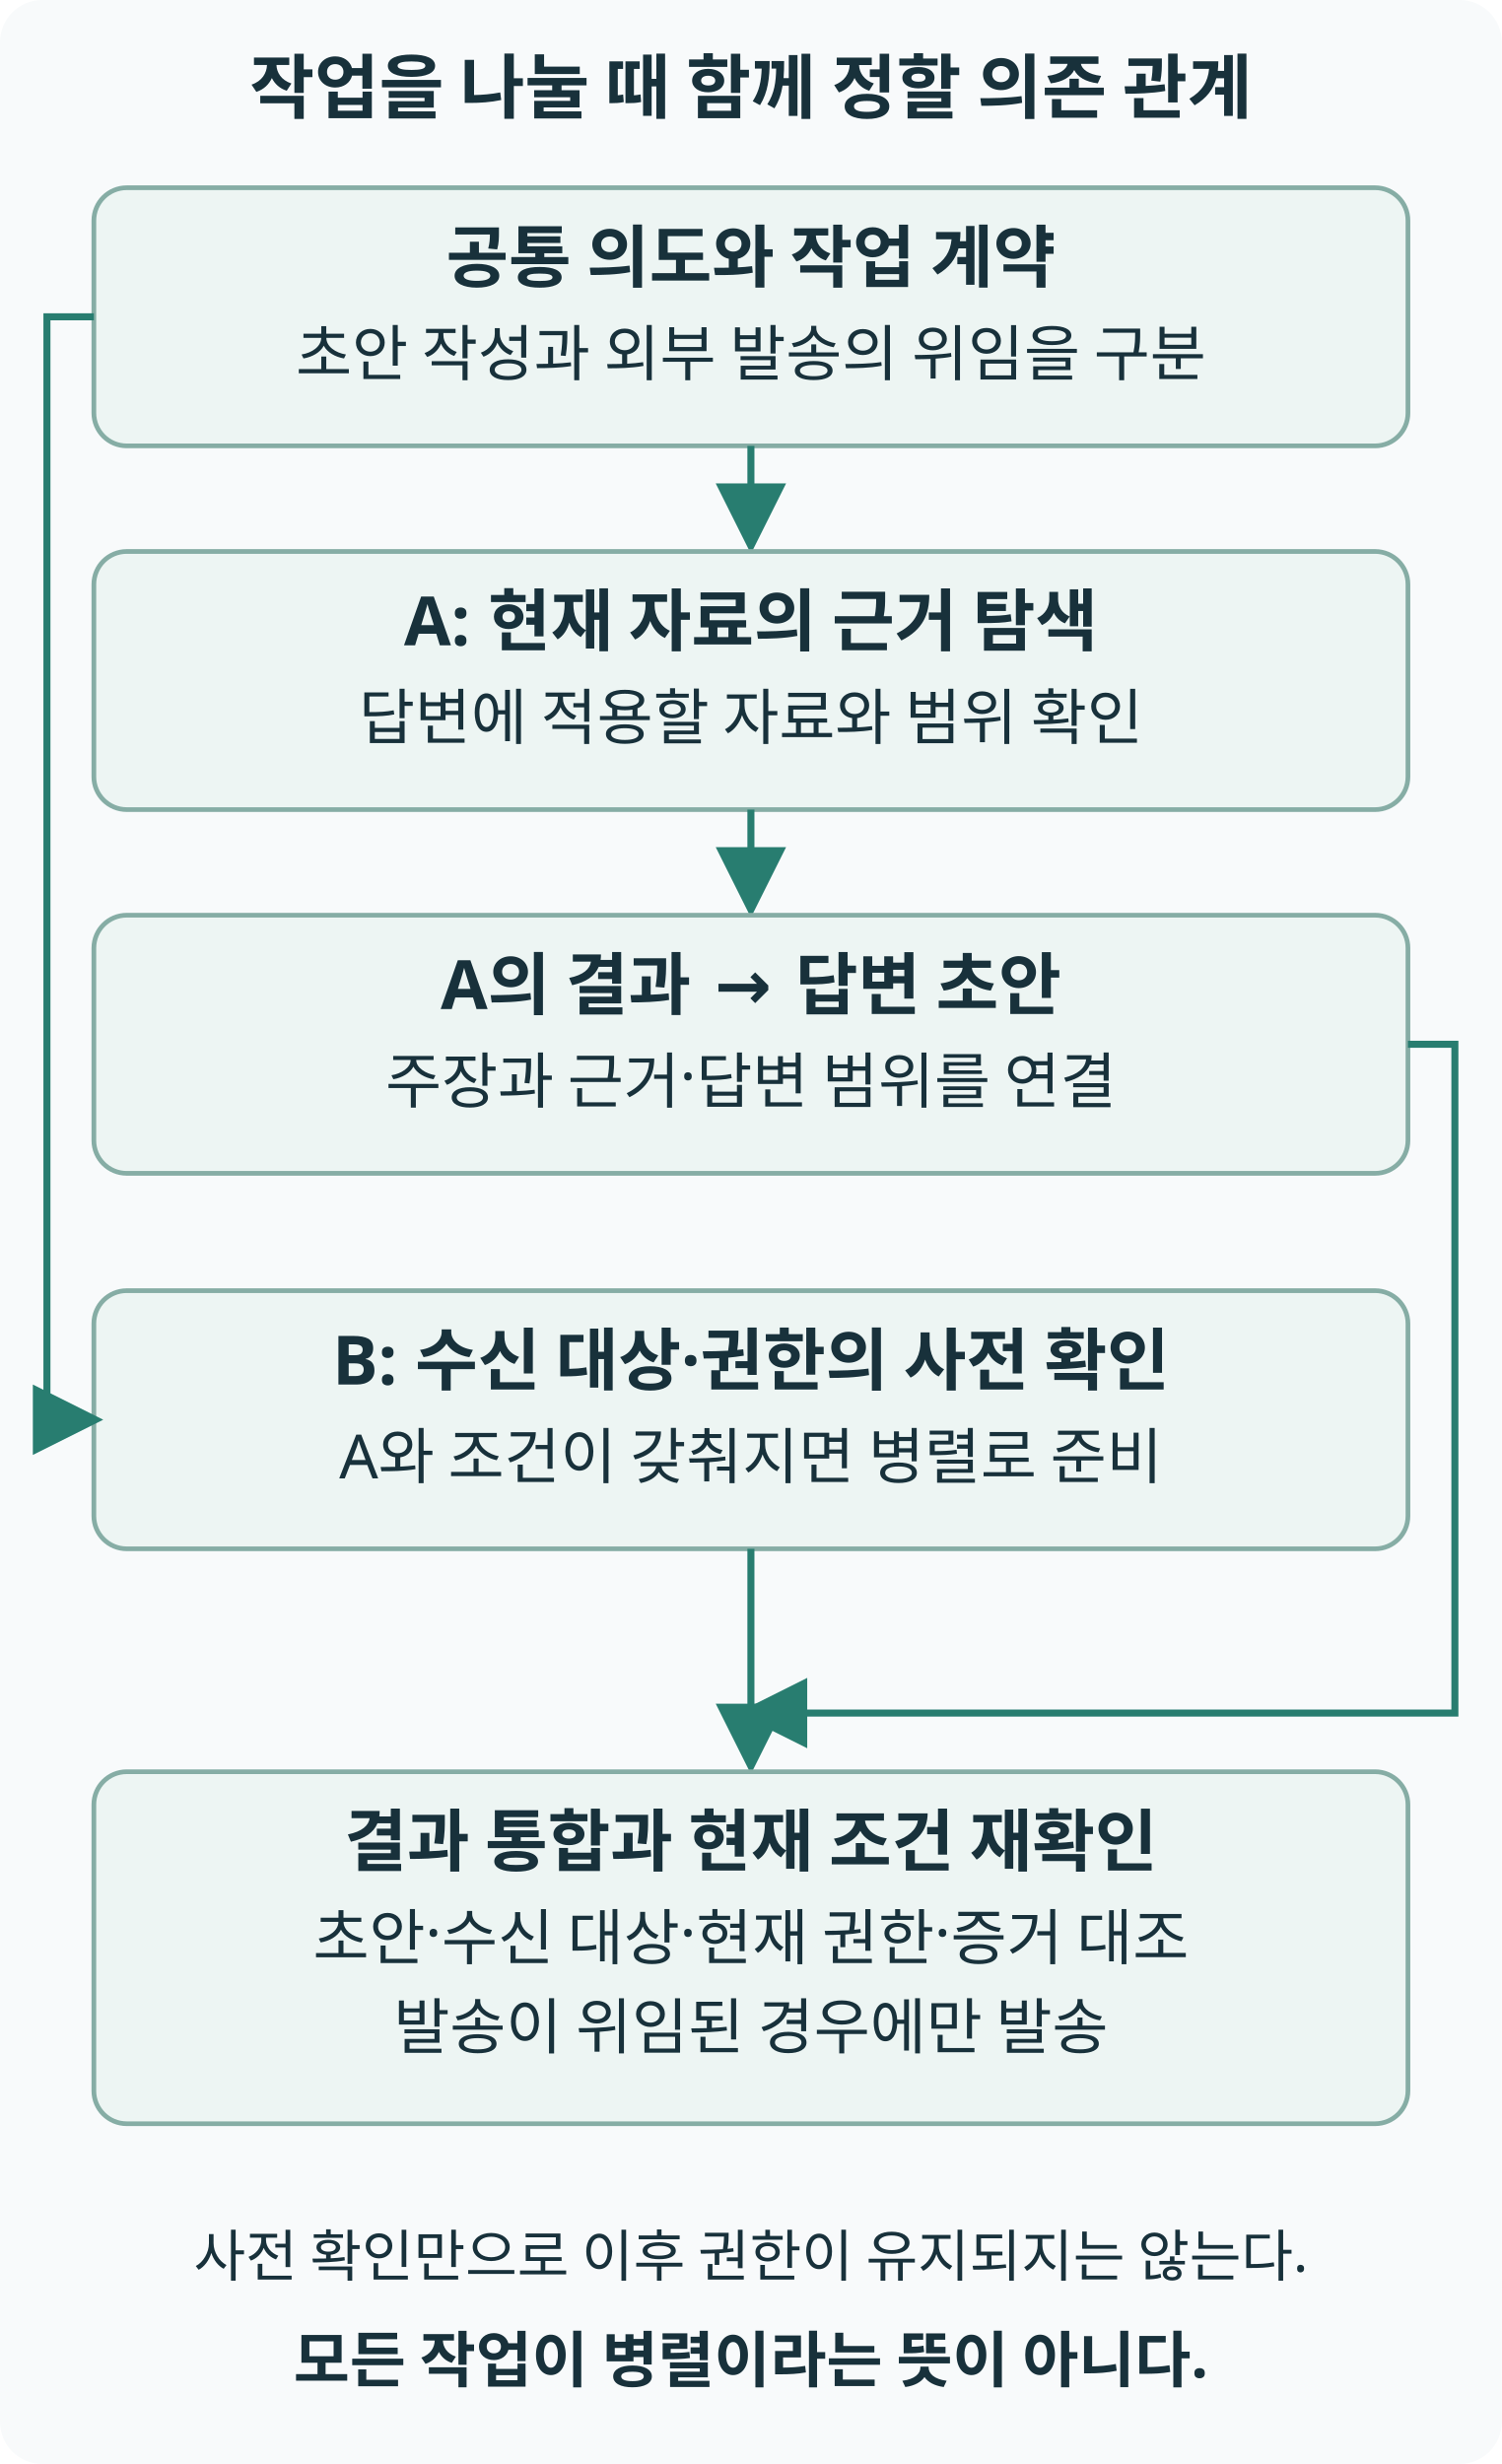
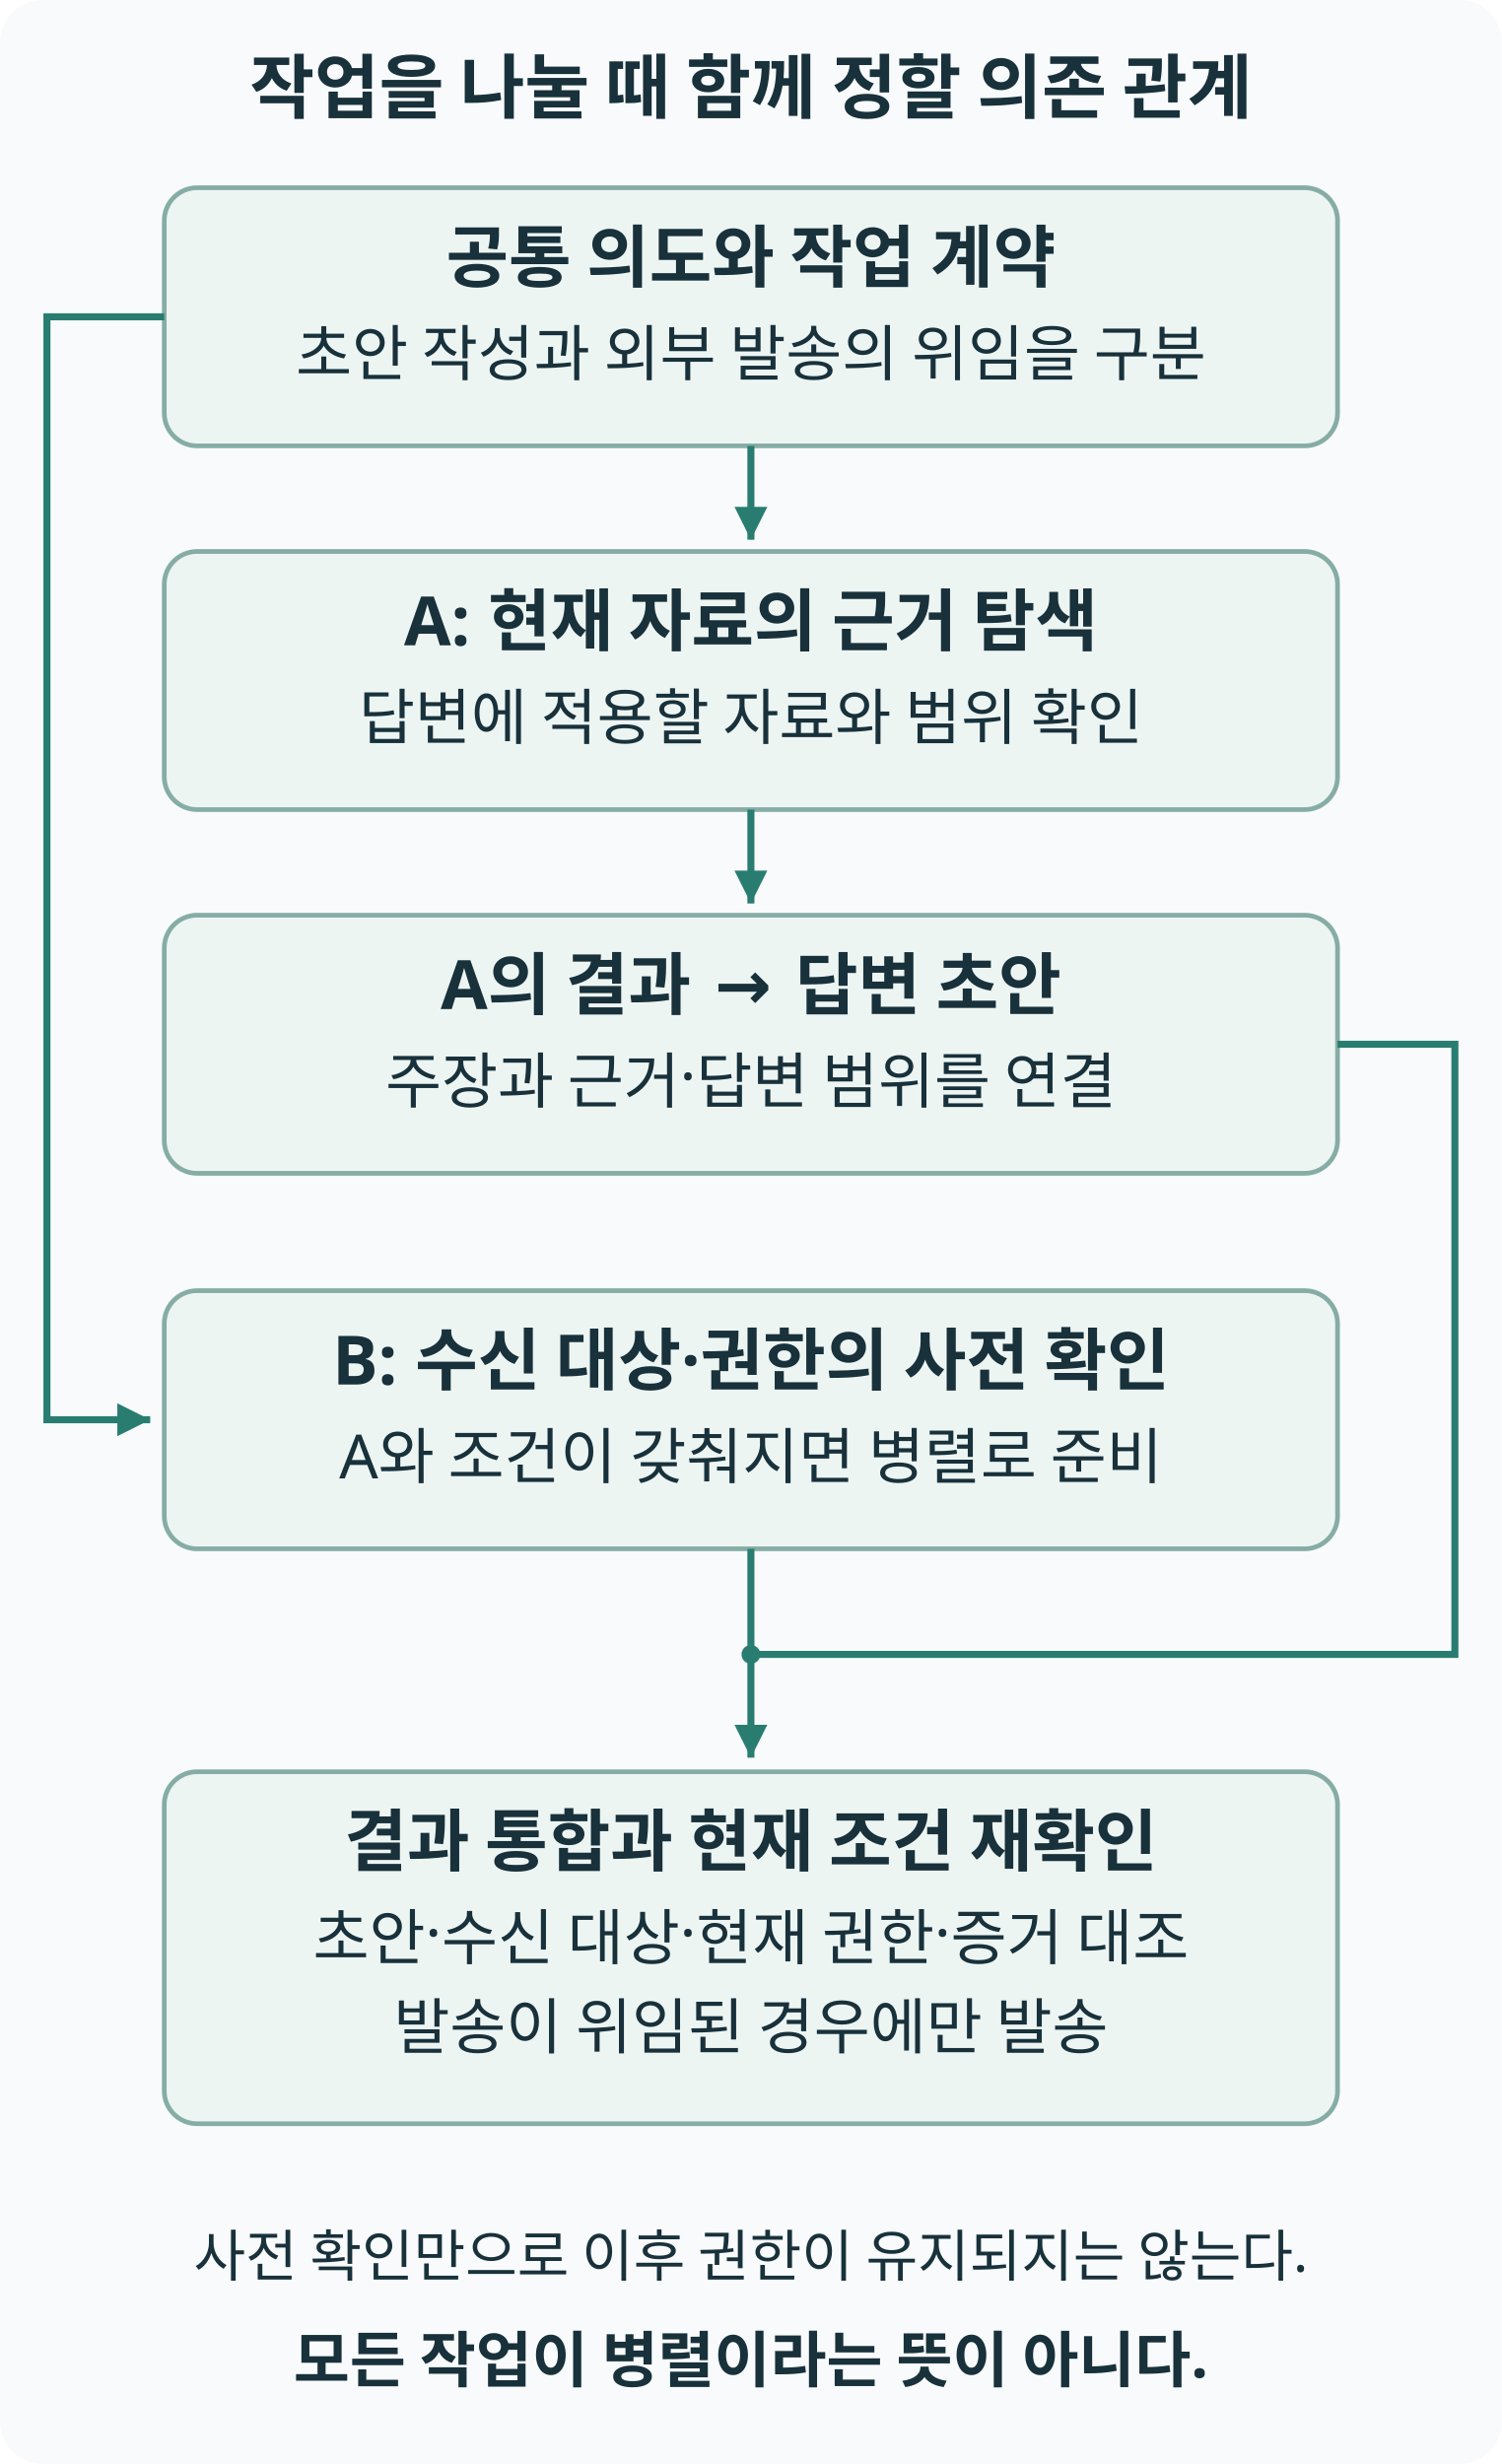
<svg xmlns="http://www.w3.org/2000/svg" width="640" height="1050" viewBox="0 0 640 1050" role="img" aria-labelledby="title desc">
  <defs>
-     <marker id="arrow" markerWidth="10" markerHeight="10" refX="8" refY="5" orient="auto">
-       <path d="M0 0 L10 5 L0 10 Z" fill="#287d70" />
+     <marker id="arrow" markerUnits="userSpaceOnUse" markerWidth="14" markerHeight="14" viewBox="0 0 14 14" refX="14" refY="7" orient="auto">
+       <path d="M0 0 L14 7 L0 14 Z" fill="#287d70" />
    </marker>
  </defs>
  <rect width="640" height="1050" rx="18" fill="#f8fafb" />
  <g font-family="Apple SD Gothic Neo, Noto Sans KR, Malgun Gothic, sans-serif">
    <text x="320" y="48" text-anchor="middle" font-size="30" font-weight="700" fill="#18313b">작업을 나눌 때 함께 정할 의존 관계</text>
-     <rect x="40" y="80" width="560" height="110" rx="14" fill="#edf5f3" stroke="#86ada5" stroke-width="2" />
+     <rect x="70" y="80" width="500" height="110" rx="14" fill="#edf5f3" stroke="#86ada5" stroke-width="2" />
    <text x="320.0" y="120" text-anchor="middle" font-size="29" font-weight="700" fill="#18313b">공통 의도와 작업 계약</text>
    <text x="320.0" y="160" text-anchor="middle" font-size="26" font-weight="400" fill="#18313b">초안 작성과 외부 발송의 위임을 구분</text>
    <path d="M320 190 V230" fill="none" stroke="#287d70" stroke-width="3" marker-end="url(#arrow)" />
-     <rect x="40" y="235" width="560" height="110" rx="14" fill="#edf5f3" stroke="#86ada5" stroke-width="2" />
+     <rect x="70" y="235" width="500" height="110" rx="14" fill="#edf5f3" stroke="#86ada5" stroke-width="2" />
    <text x="320" y="275" text-anchor="middle" font-size="29" font-weight="700" fill="#18313b">A: 현재 자료의 근거 탐색</text>
    <text x="320" y="315" text-anchor="middle" font-size="26" font-weight="400" fill="#18313b">답변에 적용할 자료와 범위 확인</text>
    <path d="M320 345 V385" fill="none" stroke="#287d70" stroke-width="3" marker-end="url(#arrow)" />
-     <rect x="40" y="390" width="560" height="110" rx="14" fill="#edf5f3" stroke="#86ada5" stroke-width="2" />
+     <rect x="70" y="390" width="500" height="110" rx="14" fill="#edf5f3" stroke="#86ada5" stroke-width="2" />
    <text x="320" y="430" text-anchor="middle" font-size="29" font-weight="700" fill="#18313b">A의 결과 → 답변 초안</text>
    <text x="320" y="470" text-anchor="middle" font-size="26" font-weight="400" fill="#18313b">주장과 근거·답변 범위를 연결</text>
-     <rect x="40" y="550" width="560" height="110" rx="14" fill="#edf5f3" stroke="#86ada5" stroke-width="2" />
+     <rect x="70" y="550" width="500" height="110" rx="14" fill="#edf5f3" stroke="#86ada5" stroke-width="2" />
    <text x="320" y="590" text-anchor="middle" font-size="29" font-weight="700" fill="#18313b">B: 수신 대상·권한의 사전 확인</text>
    <text x="320" y="630" text-anchor="middle" font-size="26" font-weight="400" fill="#18313b">A와 조건이 갖춰지면 병렬로 준비</text>
-     <path d="M40 135 H20 V605 H38" fill="none" stroke="#287d70" stroke-width="3" marker-end="url(#arrow)" />
-     <path d="M600 445 H620 V730 H320" fill="none" stroke="#287d70" stroke-width="3" marker-end="url(#arrow)" />
-     <path d="M320 660 V750" fill="none" stroke="#287d70" stroke-width="3" marker-end="url(#arrow)" />
-     <rect x="40" y="755" width="560" height="150" rx="14" fill="#edf5f3" stroke="#86ada5" stroke-width="2" />
+     <path d="M70 135 H20 V605 H64" fill="none" stroke="#287d70" stroke-width="3" marker-end="url(#arrow)" />
+     <path d="M570 445 H620 V705 H320" fill="none" stroke="#287d70" stroke-width="3" />
+     <path d="M320 660 V705" fill="none" stroke="#287d70" stroke-width="3" />
+     <circle cx="320" cy="705" r="4" fill="#287d70" />
+     <path d="M320 705 V749" fill="none" stroke="#287d70" stroke-width="3" marker-end="url(#arrow)" />
+     <rect x="70" y="755" width="500" height="150" rx="14" fill="#edf5f3" stroke="#86ada5" stroke-width="2" />
    <text x="320" y="795" text-anchor="middle" font-size="29" font-weight="700" fill="#18313b">결과 통합과 현재 조건 재확인</text>
    <text x="320" y="835" text-anchor="middle" font-size="26" font-weight="400" fill="#18313b">초안·수신 대상·현재 권한·증거 대조</text>
    <text x="320" y="873" text-anchor="middle" font-size="26" font-weight="400" fill="#18313b">발송이 위임된 경우에만 발송</text>
    <text x="320" y="970" text-anchor="middle" font-size="24" font-weight="400" fill="#18313b">사전 확인만으로 이후 권한이 유지되지는 않는다.</text>
    <text x="320" y="1015" text-anchor="middle" font-size="26" font-weight="700" fill="#18313b">모든 작업이 병렬이라는 뜻이 아니다.</text>
  </g>
</svg>
